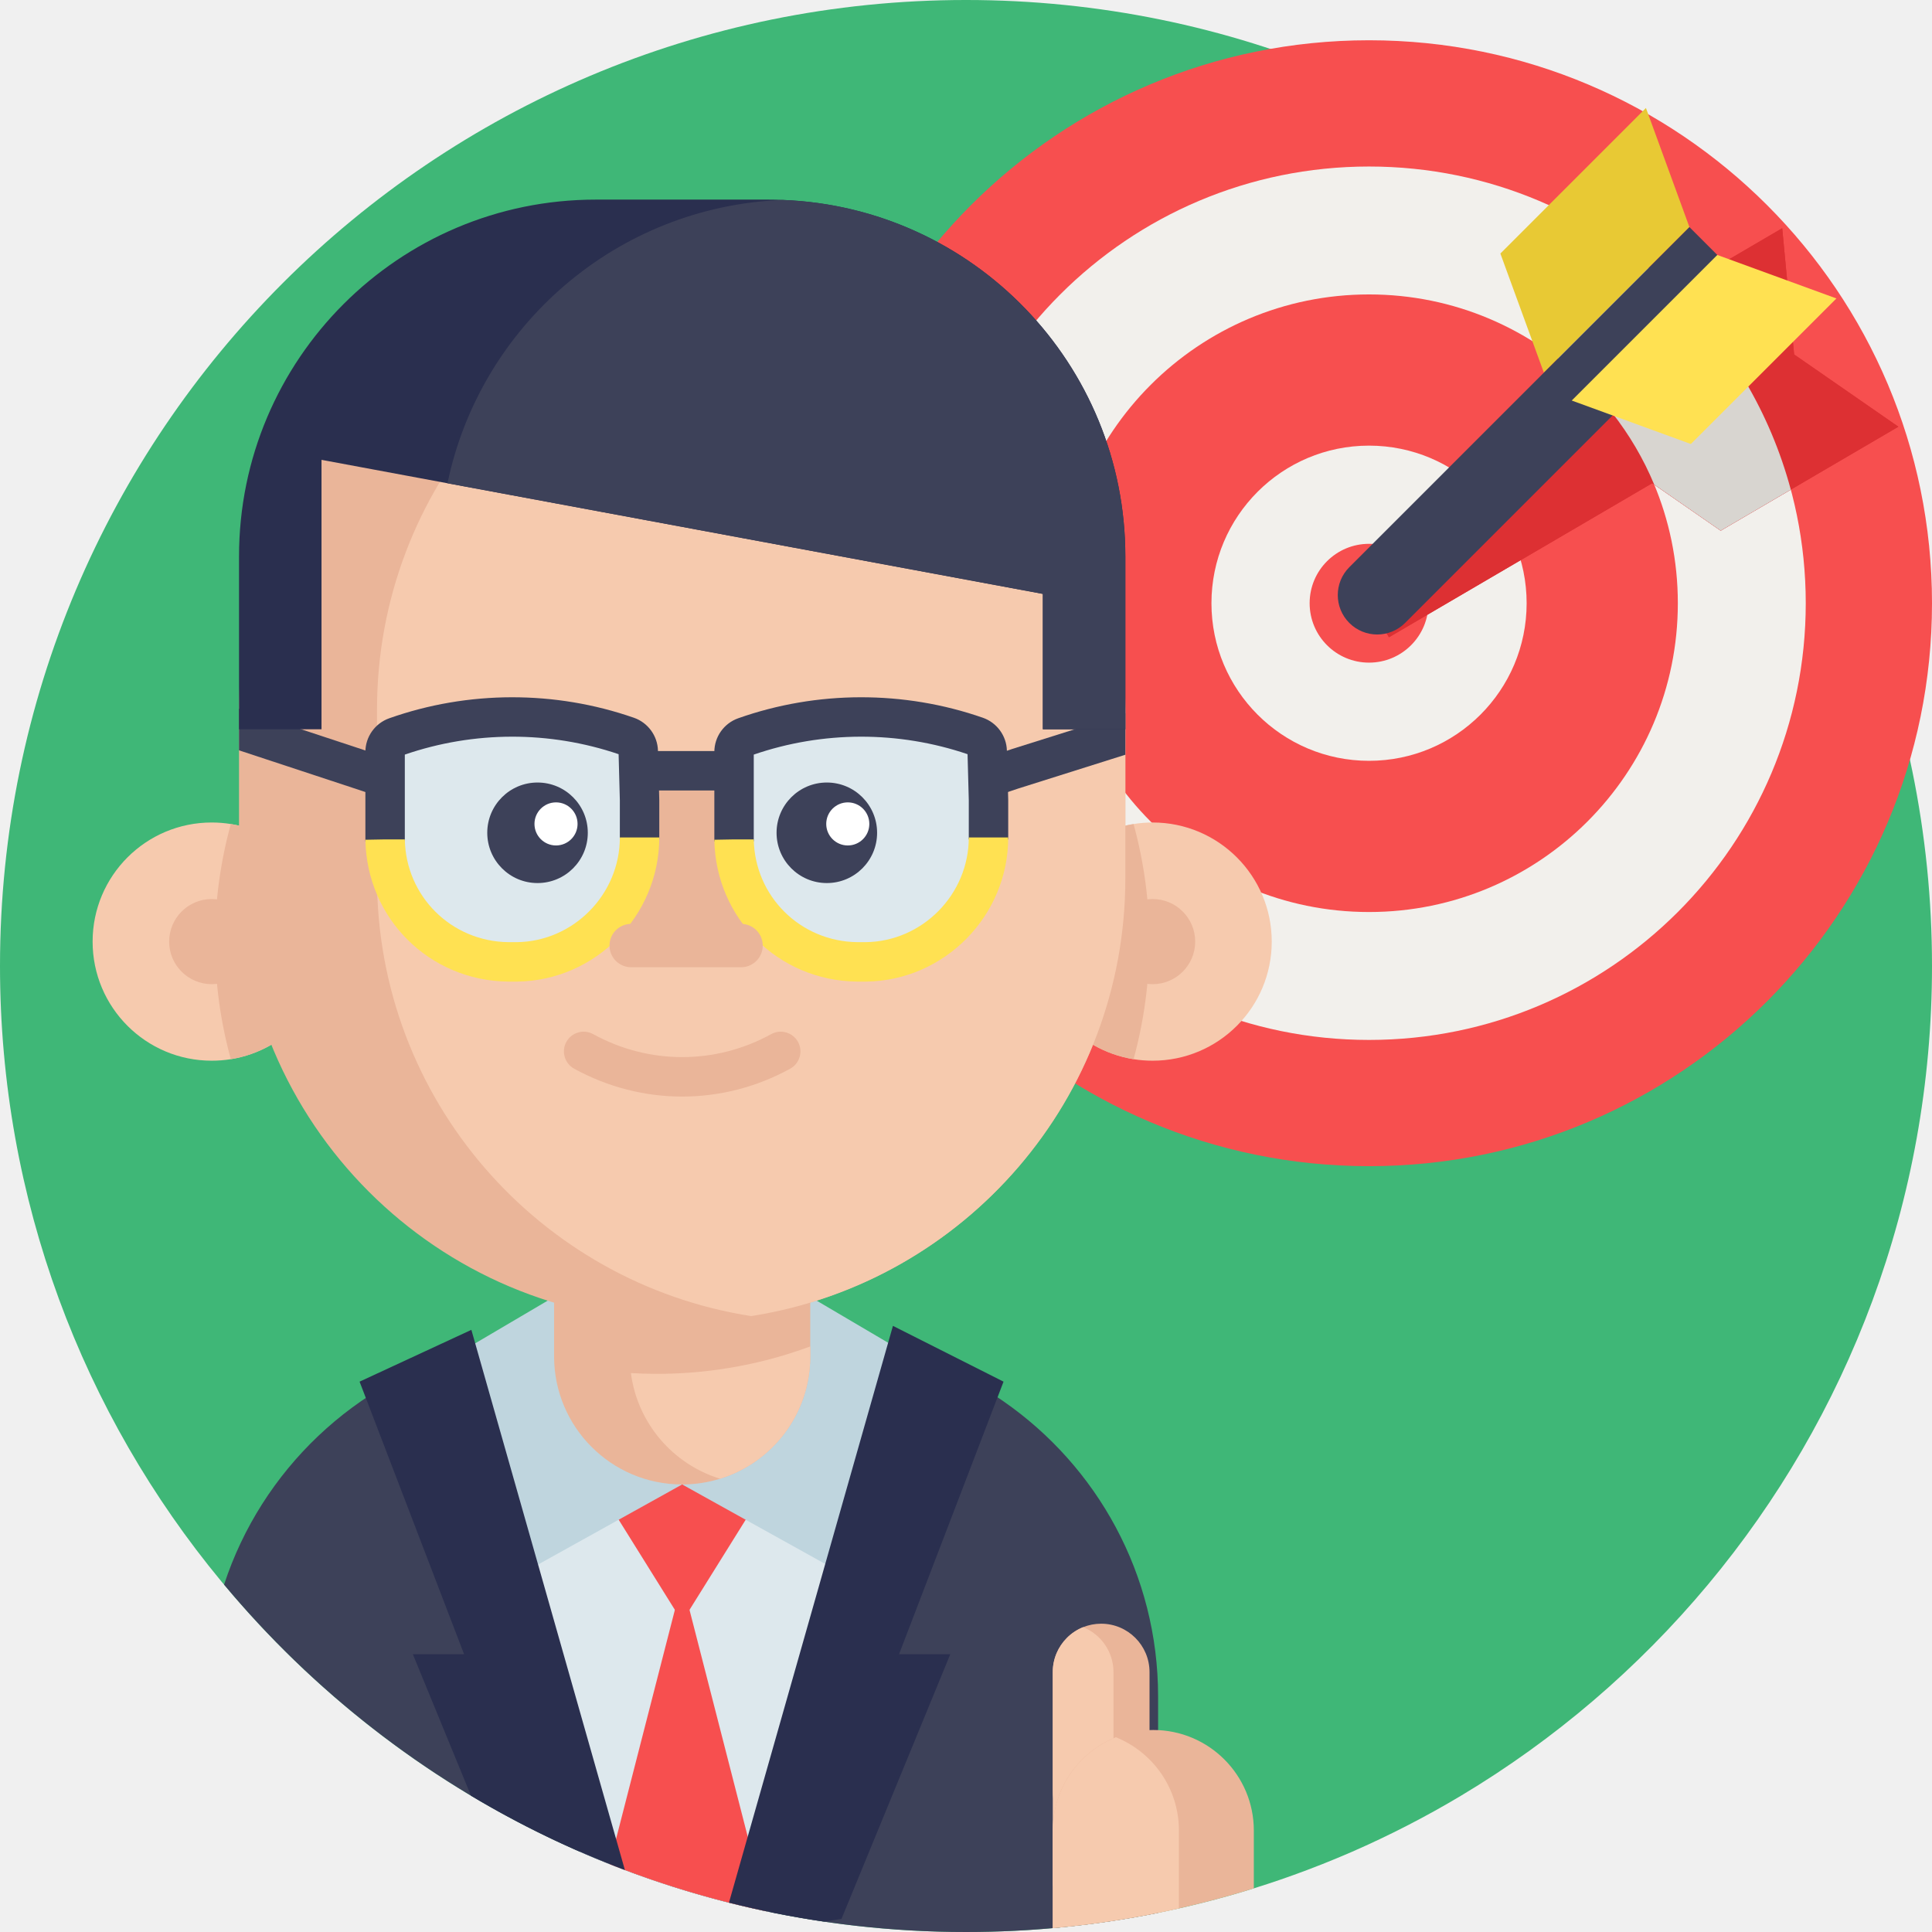
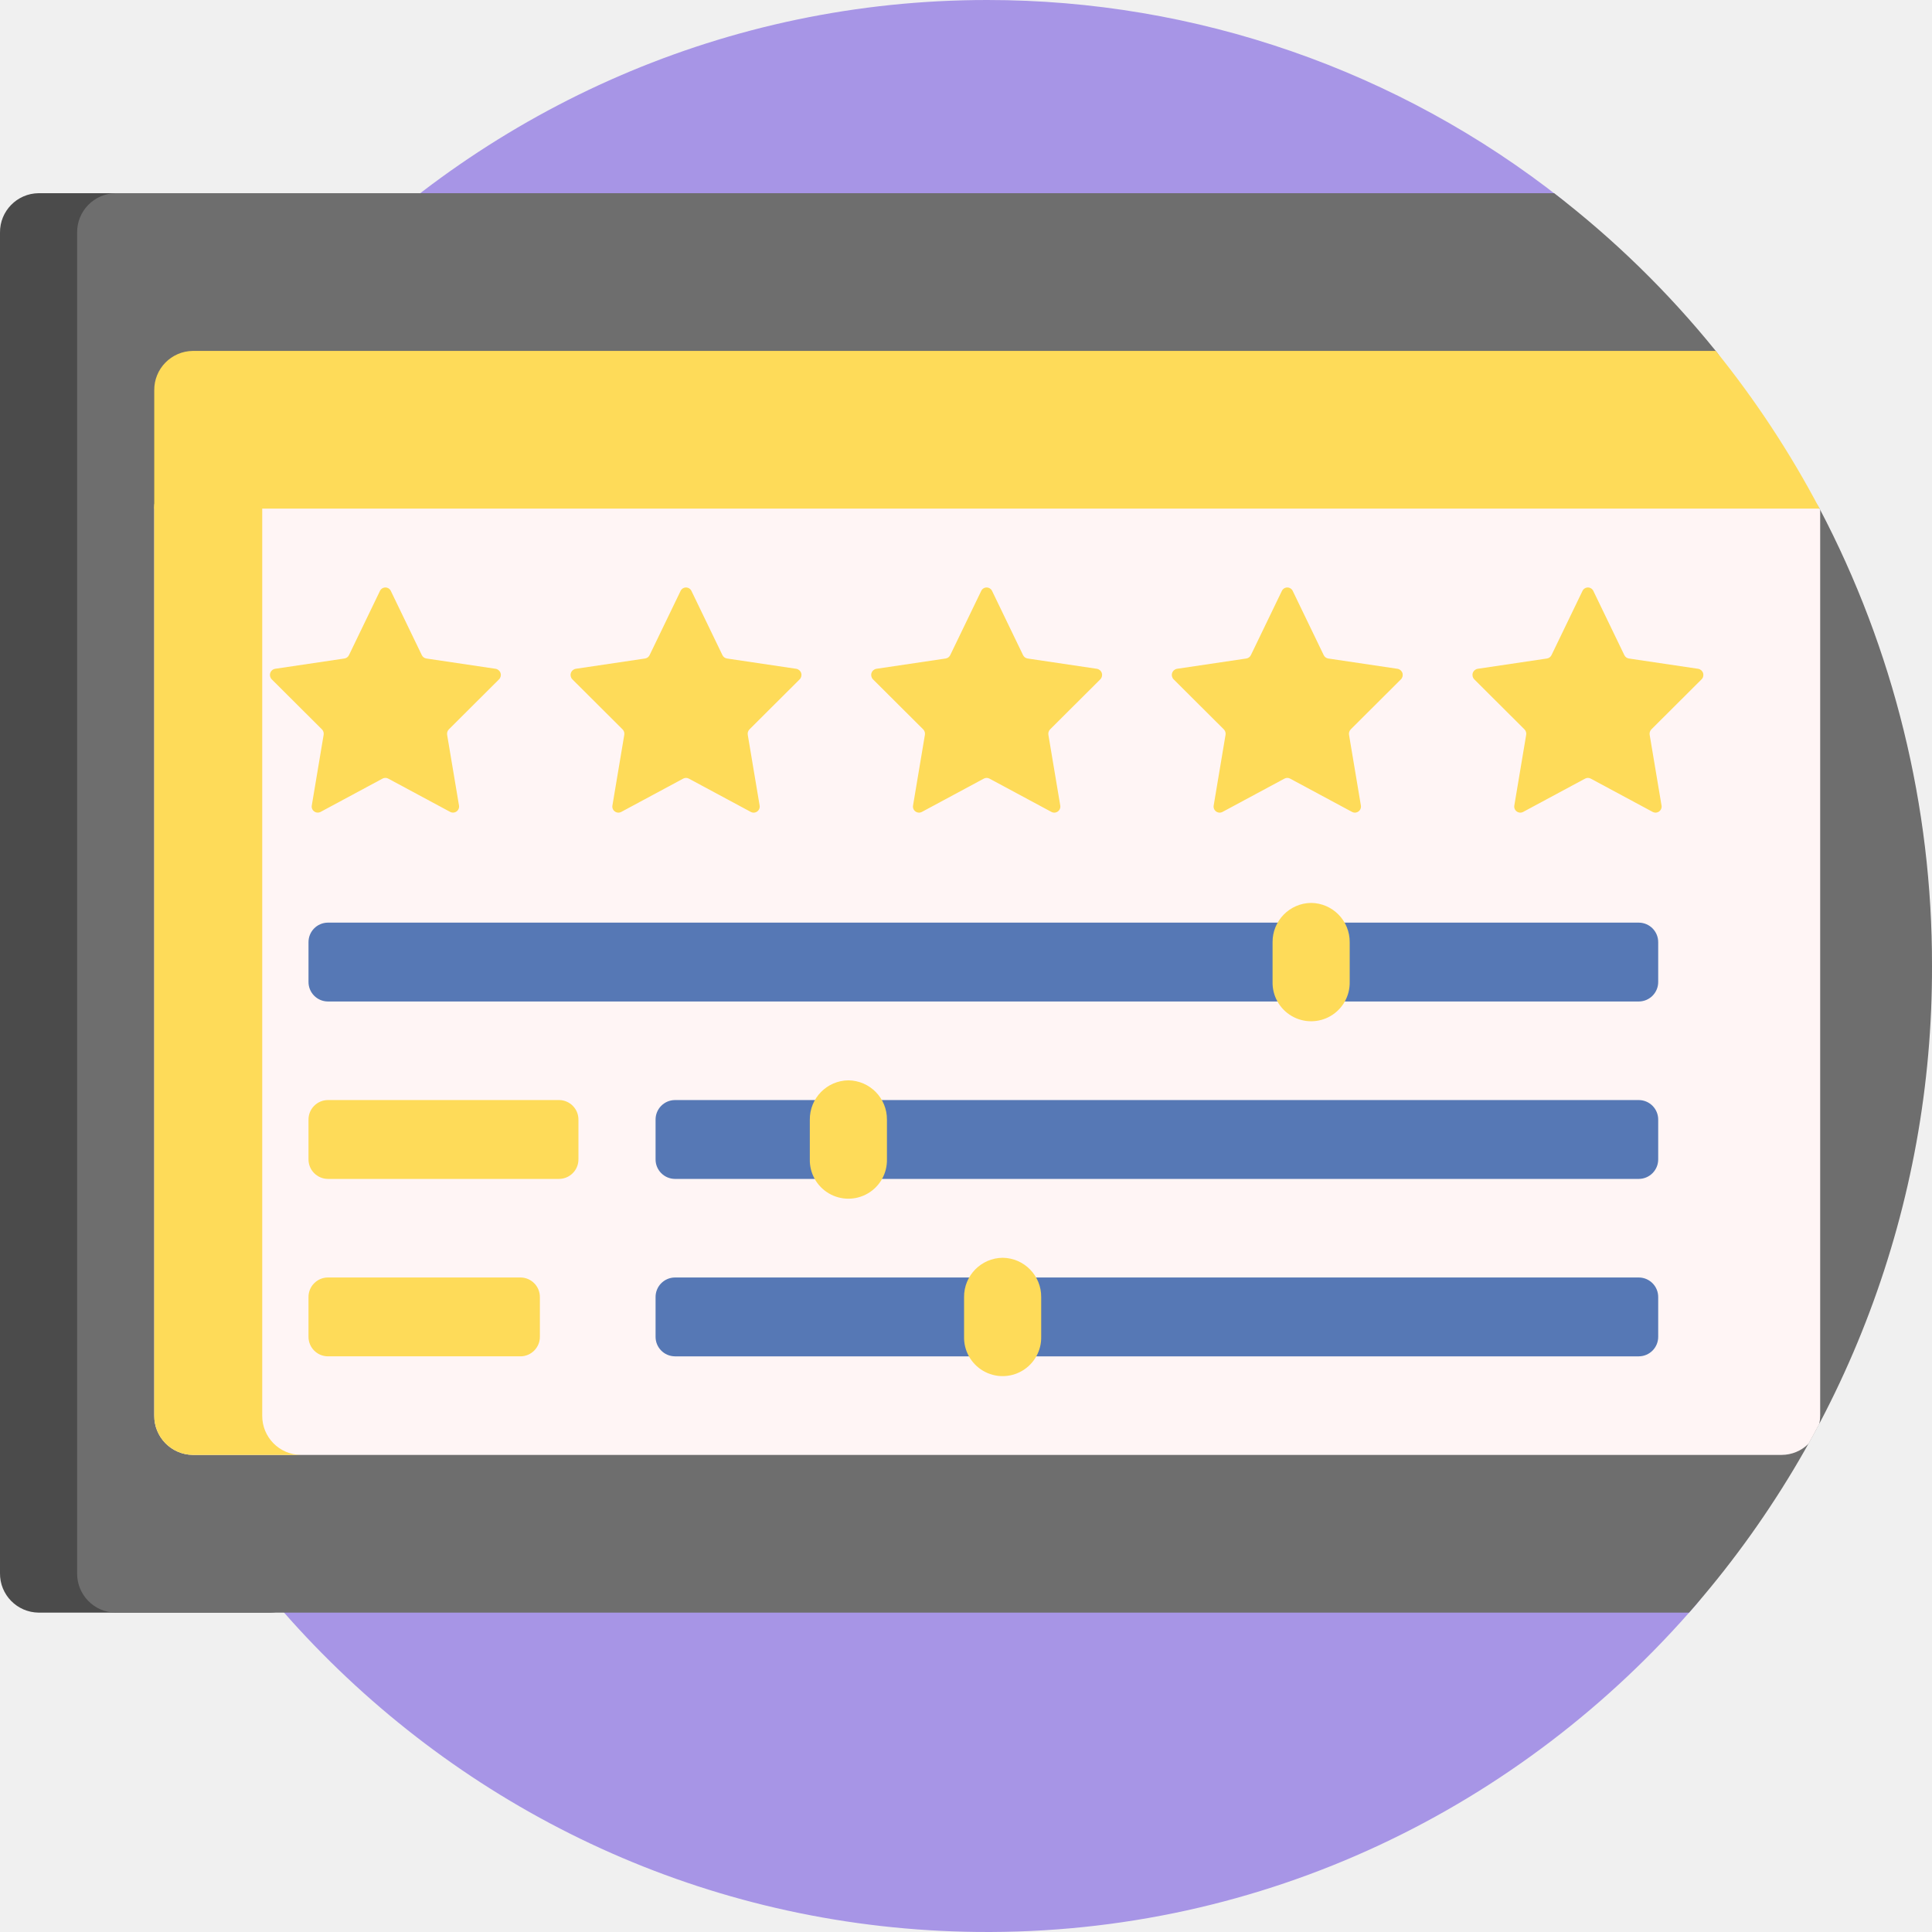
- <svg xmlns="http://www.w3.org/2000/svg" height="512pt" viewBox="0 0 512 512" width="512pt">
-   <path d="m512 256c0 62.371-22.309 119.535-59.383 163.945-18.461 22.109-40.582 41.074-65.43 55.934-9.277 5.547-18.945 10.52-28.945 14.891-2.57 1.117-5.172 2.191-7.793 3.238-1.348.531-2.695 1.055-4.055 1.566-4.641 1.754-9.352 3.375-14.117 4.859-4.43 1.391-8.922 2.652-13.457 3.793-2.121.543-4.254 1.043-6.395 1.523-1.215.273-2.445.543-3.668.797-.367.07-.73.156-1.109.23-4.617.961-9.297 1.773-14.023 2.473-4.824.711-9.715 1.289-14.637 1.727-7.574.68-15.246 1.023-22.988 1.023-17.43 0-34.449-1.746-50.906-5.066-117-23.594-205.094-126.977-205.094-250.934 0-141.387 114.613-256 256-256s256 114.613 256 256zm0 0" fill="#3fb777" />
-   <path d="m512 159.859c0 82.398-66.793 149.191-149.191 149.191-82.395 0-149.188-66.793-149.188-149.191 0-82.395 66.793-149.188 149.188-149.188 82.398 0 149.191 66.793 149.191 149.188zm0 0" fill="#f74f4f" />
-   <path d="m478.543 159.859c0 63.918-51.816 115.734-115.734 115.734-63.914 0-115.73-51.816-115.73-115.734 0-63.914 51.816-115.73 115.73-115.73 63.918 0 115.734 51.816 115.734 115.73zm0 0" fill="#f2f0ec" />
-   <path d="m444.645 159.859c0 45.199-36.637 81.836-81.836 81.836-45.195 0-81.832-36.637-81.832-81.836 0-45.195 36.637-81.832 81.832-81.832 45.199 0 81.836 36.637 81.836 81.832zm0 0" fill="#f74f4f" />
-   <path d="m404.574 159.859c0 23.066-18.699 41.766-41.766 41.766-23.062 0-41.762-18.699-41.762-41.766 0-23.062 18.699-41.762 41.762-41.762 23.066 0 41.766 18.699 41.766 41.762zm0 0" fill="#f2f0ec" />
-   <path d="m378.555 159.859c0 8.695-7.047 15.746-15.746 15.746-8.695 0-15.742-7.051-15.742-15.746s7.047-15.742 15.742-15.742c8.699 0 15.746 7.047 15.746 15.742zm0 0" fill="#f74f4f" />
-   <path d="m306.906 449.578v57.355c-16.457 3.32-33.477 5.066-50.906 5.066-79.016 0-149.66-35.797-196.617-92.055 9.926-30.344 34.711-53.961 65.766-62.266 1.484-.398 2.977-.762 4.492-1.086 4.031-.879 8.172-1.484 12.383-1.828 2.57-.211 5.16-.316 7.785-.316h61.949c6.93 0 13.68.734 20.18 2.145.375.07.75.156 1.117.238 1.098.25 2.195.523 3.27.816.031.008.051.008.082.02 10.711 2.863 20.68 7.555 29.543 13.711 24.75 17.176 40.957 45.797 40.957 78.199zm0 0" fill="#3d4159" />
-   <path d="m236.637 356.594-.23 1.074-32.055 149.109c-.379-.074-.742-.16-1.109-.23-3.383-.703-6.738-1.473-10.062-2.32-9.414-2.371-18.617-5.266-27.574-8.652-1.359-.512-2.707-1.035-4.055-1.566-2.621-1.047-5.223-2.121-7.793-3.238l-28.609-133.09-.23-1.086zm0 0" fill="#dde8ed" />
-   <path d="m206.324 388.773-25.535 40.961-25.543-40.961" fill="#f74f4f" />
-   <path d="m203.242 506.547c-3.383-.703-6.738-1.473-10.062-2.32-9.414-2.371-18.617-5.266-27.574-8.652-1.359-.512-2.707-1.035-4.055-1.566l19.238-74.93zm0 0" fill="#f74f4f" />
-   <path d="m180.777 393.395-42.828 23.801-13.027-60.602 26.609-15.676" fill="#bfd5de" />
-   <path d="m180.777 393.395 42.832 23.801 13.027-60.602-26.609-15.676" fill="#bfd5de" />
-   <path d="m238.258 438.375h13.582l-28.836 70.156c-1.539.25-3.086.492-4.629.719-8.551-1.25-16.949-2.934-25.195-5.023l43.457-152.859 29.312 14.785zm0 0" fill="#2a2f4f" />
-   <path d="m165.605 495.574c-14.254-5.371-27.887-11.984-40.793-19.695l-15.41-37.504h13.582l-27.691-72.223 29.625-13.73zm0 0" fill="#2a2f4f" />
-   <path d="m214.727 317.801v41.656c0 15.25-10.055 28.141-23.902 32.422-3.172.984-6.551 1.516-10.047 1.516-18.742 0-33.938-15.191-33.938-33.938v-41.656zm0 0" fill="#eab599" />
-   <path d="m214.727 356.82v2.637c0 15.25-10.055 28.141-23.902 32.422-12.496-3.84-21.895-14.707-23.629-28 2.266.137 4.547.207 6.836.207 6.422 0 12.719-.508 18.852-1.516 7.555-1.215 14.855-3.16 21.844-5.75zm0 0" fill="#f6caae" />
-   <path d="m87.676 249.535c0 15.711-11.48 28.742-26.508 31.16-1.645.266-3.332.402-5.059.402-17.438 0-31.566-14.125-31.566-31.562s14.129-31.566 31.566-31.566c1.727 0 3.414.141 5.059.406 15.027 2.418 26.508 15.445 26.508 31.16zm0 0" fill="#f6caae" />
-   <path d="m87.676 249.535c0 15.711-11.48 28.742-26.508 31.16-2.73-9.93-4.191-20.379-4.191-31.16 0-10.785 1.457-21.234 4.191-31.16 15.027 2.418 26.508 15.445 26.508 31.16zm0 0" fill="#eab599" />
-   <path d="m67.391 249.535c0 6.23-5.051 11.281-11.281 11.281s-11.281-5.051-11.281-11.281c0-6.23 5.051-11.281 11.281-11.281s11.281 5.051 11.281 11.281zm0 0" fill="#eab599" />
-   <path d="m273.891 249.535c0 15.711 11.48 28.742 26.512 31.16 1.641.266 3.332.402 5.055.402 17.438 0 31.566-14.125 31.566-31.562s-14.129-31.566-31.566-31.566c-1.723 0-3.414.141-5.055.406-15.031 2.418-26.512 15.445-26.512 31.16zm0 0" fill="#f6caae" />
-   <path d="m273.891 249.535c0 15.711 11.48 28.742 26.512 31.16 2.73-9.93 4.188-20.379 4.188-31.16 0-10.785-1.457-21.234-4.188-31.16-15.031 2.418-26.512 15.445-26.512 31.16zm0 0" fill="#eab599" />
-   <path d="m298.223 188.039v44.723c0 58.441-42.691 106.926-98.594 115.922-.188.031-.387.062-.574.094-5.945.949-12.051 1.422-18.277 1.422-64.855 0-117.438-52.582-117.438-117.438v-44.93c.023-13.586 2.352-26.637 6.637-38.766 16.059-45.707 59.613-78.473 110.801-78.473h.012c6.215 0 12.328.48 18.285 1.422 56.172 8.777 99.148 57.383 99.148 116.023zm0 0" fill="#eab599" />
-   <path d="m316.738 249.535c0 6.23-5.051 11.281-11.281 11.281s-11.281-5.051-11.281-11.281c0-6.23 5.051-11.281 11.281-11.281s11.281 5.051 11.281 11.281zm0 0" fill="#eab599" />
-   <path d="m298.227 188.039v44.723c0 58.441-42.695 106.926-98.598 115.922-.188.031-.387.062-.574.094-56.172-8.777-99.141-57.387-99.141-116.016v-44.723c0-58.641 42.977-107.246 99.16-116.023 56.176 8.777 99.152 57.383 99.152 116.023zm0 0" fill="#f6caae" />
-   <path d="m149.637 207.953h78.176v42.582h-78.176zm0 0" fill="#eab599" />
-   <path d="m102.059 222.449v.012c.289 17.863 14.75 32.238 32.617 32.449.785.008 1.57.008 2.352-.004 18.012-.242 32.461-14.965 32.461-32.977v.523-10.449l-.344-12.969c-.047-1.766-1.195-3.309-2.863-3.891-19.879-6.926-41.527-6.879-61.379.129-1.699.598-2.844 2.195-2.844 3.996v23.703" fill="#dde8ed" />
-   <path d="m107.281 222.973h-10.449v-23.703c0-4 2.547-7.586 6.332-8.922 20.891-7.375 43.914-7.422 64.836-.133 3.703 1.289 6.262 4.777 6.363 8.684l.352 13.105v10.449h-10.449v-10.379l-.328-12.207c-18.309-6.223-38.371-6.184-56.656.109zm0 0" fill="#3d4159" />
-   <path d="m135.777 260.141c-.387 0-.777 0-1.164-.008-20.848-.246-37.441-16.758-37.777-37.59l5.223-.094h5.227c.242 15.062 12.301 27.059 27.453 27.234.742.012 1.48.008 2.219 0 15.059-.203 27.309-12.652 27.309-27.754h10.449c0 20.785-16.875 37.922-37.617 38.203-.441.004-.879.008-1.32.008zm0 0" fill="#ffe152" />
-   <path d="m194.531 222.449v.012c.289 17.863 14.754 32.238 32.617 32.449.785.008 1.57.008 2.352-.004 18.012-.242 32.465-14.965 32.465-32.977v.523-10.449l-.348-12.969c-.047-1.766-1.195-3.309-2.863-3.891-19.879-6.926-41.527-6.879-61.375.129-1.699.598-2.848 2.195-2.848 3.996v23.703" fill="#dde8ed" />
-   <path d="m199.758 222.973h-10.449v-23.703c0-4 2.543-7.586 6.328-8.922 20.891-7.375 43.914-7.422 64.836-.137 3.703 1.293 6.262 4.781 6.363 8.684l.352 13.109v10.449h-10.449v-10.379l-.328-12.207c-18.309-6.223-38.371-6.184-56.656.109v22.996zm0 0" fill="#3d4159" />
-   <path d="m228.25 260.141c-.387 0-.773 0-1.164-.008-20.848-.246-37.441-16.758-37.777-37.59l5.223-.094h5.227c.242 15.062 12.305 27.059 27.457 27.234.738.012 1.48.008 2.219 0 15.055-.203 27.305-12.652 27.305-27.754h10.449c0 20.785-16.871 37.922-37.613 38.203-.445.004-.883.008-1.324.008zm0 0" fill="#ffe152" />
-   <g fill="#3d4159">
-     <path d="m169.141 199.035h25.391v10.449h-25.391zm0 0" />
-     <path d="m298.223 189.043v10.973l-28.418 8.965-.086.031-6.258 2.078-3.301-9.914 7.98-2.656.086-.031zm0 0" />
-     <path d="m103.707 201.176-3.293 9.914-7.168-2.383-29.906-9.863v-11.012l31.484 10.387zm0 0" />
-     <path d="m155.773 220.695c0 7.359-5.965 13.324-13.324 13.324-7.355 0-13.32-5.965-13.32-13.324 0-7.355 5.965-13.32 13.32-13.32 7.359 0 13.324 5.965 13.324 13.32zm0 0" />
-     <path d="m232.441 220.695c0 7.359-5.965 13.324-13.32 13.324-7.359 0-13.324-5.965-13.324-13.324 0-7.355 5.965-13.32 13.324-13.32 7.355 0 13.32 5.965 13.32 13.32zm0 0" />
+ <svg xmlns="http://www.w3.org/2000/svg" width="350" height="350" viewBox="0 0 350 350">
+   <g id="rating" transform="translate(0 -5.5)">
+     <path id="Path_4593" data-name="Path 4593" d="M311.882,281.109a12.789,12.789,0,0,1-1.179,14.937c-31.727,36.871-78.387,59.981-130.315,59.445C86.1,354.516,10.8,276.53,11,180.12,11.2,83.646,87.754,5.5,182.158,5.5A168,168,0,0,1,286.3,41.628a6.072,6.072,0,0,1,1.988,6.656,291.012,291.012,0,0,0-14.15,90.55C274.141,192.7,288.275,242.174,311.882,281.109Z" transform="translate(-3.315)" fill="#a795e6" />
+     <path id="Path_4594" data-name="Path 4594" d="M48.9,311.642H6.986A7.066,7.066,0,0,1,0,304.5V61.643A7.066,7.066,0,0,1,6.986,54.5H48.9a7.066,7.066,0,0,1,6.986,7.143V304.5A7.066,7.066,0,0,1,48.9,311.642Z" transform="translate(0 -14)" fill="#4b4b4b" />
+     <path id="Path_4595" data-name="Path 4595" d="M356.028,194.5a176.558,176.558,0,0,1-44.01,117.143H26.986A7.066,7.066,0,0,1,20,304.5V61.643A7.066,7.066,0,0,1,26.986,54.5H287.575a173.888,173.888,0,0,1,29.273,28.571c3.7,4.574.316,9.343,3.551,14.29,3.015,4.611,12.68,9.377,15.264,14.283A177.31,177.31,0,0,1,356.028,194.5Z" transform="translate(-6.028 -14)" fill="#6e6e6e" />
+     <path id="Path_4596" data-name="Path 4596" d="M341.8,131.856V295.928a7.282,7.282,0,0,1-.167,1.538q-.947,1.795-1.935,3.564a6.882,6.882,0,0,1-4.884,2.04H46.986A7.066,7.066,0,0,1,40,295.927V131.642a7.066,7.066,0,0,1,6.986-7.143H322.879C330.072,133.4,336.416,121.608,341.8,131.856Z" transform="translate(-12.056 -34)" fill="#fff5f5" />
+     <path id="Path_4597" data-name="Path 4597" d="M66.547,303.071H46.986A7.066,7.066,0,0,1,40,295.928V131.643a7.066,7.066,0,0,1,6.986-7.143H66.547a7.066,7.066,0,0,0-6.986,7.143V295.928A7.066,7.066,0,0,0,66.547,303.071Z" transform="translate(-12.056 -34)" fill="#fedb59" />
+     <path id="Path_4598" data-name="Path 4598" d="M341.686,123.071H40V101.643A7.066,7.066,0,0,1,46.986,94.5H322.879A175.616,175.616,0,0,1,341.686,123.071Z" transform="translate(-12.056 -25.429)" fill="#fedb59" />
+     <path id="Path_4599" data-name="Path 4599" d="M423.333,171.148a1.131,1.131,0,0,0-.609-1.917l-12.548-1.864a1.1,1.1,0,0,1-.828-.615l-5.611-11.625a1.089,1.089,0,0,0-1.971,0l-5.611,11.625a1.1,1.1,0,0,1-.828.615l-12.548,1.864a1.131,1.131,0,0,0-.609,1.917l9.08,9.049a1.14,1.14,0,0,1,.316,1l-2.143,12.777a1.1,1.1,0,0,0,1.595,1.185l11.223-6.033a1.077,1.077,0,0,1,1.023,0l11.223,6.033a1.1,1.1,0,0,0,1.595-1.185l-2.143-12.777a1.141,1.141,0,0,1,.316-1Z" transform="translate(-115.085 -42.572)" fill="#fedb59" />
+     <path id="Path_4600" data-name="Path 4600" d="M321.018,253.786H83.493A3.533,3.533,0,0,1,80,250.214v-7.143a3.533,3.533,0,0,1,3.493-3.571H321.018a3.533,3.533,0,0,1,3.493,3.571v7.143A3.533,3.533,0,0,1,321.018,253.786Zm3.493,28.571v-7.143a3.533,3.533,0,0,0-3.493-3.571H146.367a3.533,3.533,0,0,0-3.493,3.571v7.143a3.533,3.533,0,0,0,3.493,3.571H321.018A3.533,3.533,0,0,0,324.511,282.357Zm0,32.143v-7.143a3.533,3.533,0,0,0-3.493-3.571H146.367a3.533,3.533,0,0,0-3.493,3.571V314.5a3.533,3.533,0,0,0,3.493,3.571H321.018A3.533,3.533,0,0,0,324.511,314.5Z" transform="translate(-24.112 -66.857)" fill="#5678b5" />
+     <path id="Path_4601" data-name="Path 4601" d="M214.393,156.862l-9.08,9.049a1.138,1.138,0,0,0-.316,1l2.143,12.777a1.1,1.1,0,0,1-1.595,1.185l-11.223-6.033a1.077,1.077,0,0,0-1.023,0l-11.223,6.033a1.1,1.1,0,0,1-1.595-1.185l2.143-12.777a1.139,1.139,0,0,0-.316-1l-9.08-9.049a1.131,1.131,0,0,1,.609-1.917l12.548-1.864a1.1,1.1,0,0,0,.828-.615l5.611-11.625a1.089,1.089,0,0,1,1.971,0l5.611,11.625a1.1,1.1,0,0,0,.828.615l12.548,1.864A1.131,1.131,0,0,1,214.393,156.862Zm-55.072-1.917-12.548-1.864a1.1,1.1,0,0,1-.828-.615l-5.611-11.625a1.089,1.089,0,0,0-1.971,0l-5.611,11.625a1.1,1.1,0,0,1-.828.615l-12.548,1.864a1.131,1.131,0,0,0-.609,1.917l9.08,9.049a1.14,1.14,0,0,1,.316,1l-2.143,12.777a1.1,1.1,0,0,0,1.595,1.185l11.223-6.033a1.077,1.077,0,0,1,1.023,0l11.223,6.033a1.1,1.1,0,0,0,1.595-1.185l-2.143-12.777a1.139,1.139,0,0,1,.316-1l9.08-9.049A1.131,1.131,0,0,0,159.322,154.945ZM73.7,166.906l-2.143,12.777a1.1,1.1,0,0,0,1.595,1.185l11.223-6.033a1.077,1.077,0,0,1,1.023,0l11.223,6.033a1.1,1.1,0,0,0,1.595-1.185l-2.143-12.777a1.139,1.139,0,0,1,.316-.995l9.08-9.049a1.131,1.131,0,0,0-.609-1.917L92.312,153.08a1.1,1.1,0,0,1-.828-.615L85.873,140.84a1.089,1.089,0,0,0-1.971,0l-5.611,11.625a1.1,1.1,0,0,1-.828.615l-12.548,1.864a1.131,1.131,0,0,0-.609,1.917l9.08,9.049A1.142,1.142,0,0,1,73.7,166.906Zm195.155-10.044a1.131,1.131,0,0,0-.609-1.917L255.7,153.081a1.1,1.1,0,0,1-.828-.615l-5.611-11.625a1.089,1.089,0,0,0-1.971,0l-5.611,11.625a1.1,1.1,0,0,1-.828.615L228.3,154.945a1.131,1.131,0,0,0-.609,1.917l9.08,9.049a1.14,1.14,0,0,1,.316,1l-2.143,12.777a1.1,1.1,0,0,0,1.595,1.185l11.223-6.033a1.077,1.077,0,0,1,1.023,0l11.223,6.033a1.1,1.1,0,0,0,1.595-1.185l-2.143-12.777a1.141,1.141,0,0,1,.316-1ZM116.367,233.071H74.451a3.533,3.533,0,0,0-3.493,3.571v7.143a3.533,3.533,0,0,0,3.493,3.571h41.916a3.533,3.533,0,0,0,3.493-3.571v-7.143A3.533,3.533,0,0,0,116.367,233.071Zm-6.986,32.143H74.451a3.533,3.533,0,0,0-3.493,3.571v7.143a3.533,3.533,0,0,0,3.493,3.571h34.93a3.533,3.533,0,0,0,3.493-3.571v-7.143A3.533,3.533,0,0,0,109.381,265.214Zm87.325-3.571a7.066,7.066,0,0,0-6.986,7.143v7.143a6.988,6.988,0,1,0,13.972,0v-7.143A7.066,7.066,0,0,0,196.707,261.643ZM168.762,229.5a7.066,7.066,0,0,0-6.986,7.143v7.143a6.988,6.988,0,1,0,13.972,0v-7.143A7.066,7.066,0,0,0,168.762,229.5Zm83.832-32.143a7.066,7.066,0,0,0-6.986,7.143v7.143a6.988,6.988,0,1,0,13.972,0V204.5A7.066,7.066,0,0,0,252.595,197.357ZM77.944,118.786a7.145,7.145,0,1,0-6.986-7.143A7.066,7.066,0,0,0,77.944,118.786Zm20.958,0a7.145,7.145,0,1,0-6.986-7.143A7.066,7.066,0,0,0,98.9,118.786ZM56.986,104.5a7.145,7.145,0,1,0,6.986,7.143A7.066,7.066,0,0,0,56.986,104.5Z" transform="translate(-15.07 -28.286)" fill="#fedb59" />
  </g>
-   <path d="m153.059 218.348c0 3.152-2.559 5.707-5.711 5.707s-5.707-2.555-5.707-5.707 2.555-5.711 5.707-5.711 5.711 2.559 5.711 5.711zm0 0" fill="#fff" />
-   <path d="m230.379 218.348c0 3.152-2.555 5.707-5.707 5.707s-5.711-2.555-5.711-5.707 2.559-5.711 5.711-5.711 5.707 2.559 5.707 5.711zm0 0" fill="#fff" />
-   <path d="m196.387 256.332h-29.117c-3.176 0-5.746-2.574-5.746-5.746 0-3.176 2.57-5.75 5.746-5.75h29.117c3.176 0 5.746 2.574 5.746 5.75 0 3.172-2.57 5.746-5.746 5.746zm0 0" fill="#eab599" />
-   <path d="m180.785 290.602c-9.836 0-19.668-2.465-28.633-7.391-2.527-1.391-3.449-4.566-2.062-7.098 1.391-2.527 4.57-3.449 7.098-2.062 14.777 8.125 32.418 8.125 47.195 0 2.527-1.387 5.703-.465 7.094 2.062 1.391 2.531.469 5.707-2.059 7.098-8.965 4.926-18.801 7.391-28.633 7.391zm0 0" fill="#eab599" />
-   <path d="m298.227 147.453v45.812h-21.859v-35.875l-157.781-29.32-33.383-6.207v71.402h-21.859v-45.812c0-52.223 42.328-94.555 94.543-94.555h45.797c1.242 0 2.488.023 3.73.086 50.48 1.941 90.812 43.488 90.812 94.469zm0 0" fill="#2a2f4f" />
-   <path d="m298.227 147.453v45.812h-21.859v-35.875l-157.781-29.32c8.695-41.754 44.922-73.395 88.828-75.086 50.48 1.941 90.812 43.488 90.812 94.469zm0 0" fill="#3d4159" />
-   <path d="m503.086 113.082-27.621-19.141-3.16-33.457-47.082 27.551 2.074 21.984-69.766 40.824 10.555 18.035 69.766-40.824 18.148 12.578zm0 0" fill="#dd3033" />
-   <path d="m503.086 113.082-27.621-19.141-3.16-33.457-47.082 27.551 2.074 21.984-69.766 40.824 10.555 18.035 69.766-40.824 18.148 12.578zm0 0" fill="#dd3033" />
-   <path d="m474.578 129.766-18.578 10.867-17.617-12.215c-2.852-6.863-6.625-13.25-11.148-19.016v-.012l-2.016-21.355 18.555-10.859c14.555 14.242 25.371 32.32 30.805 52.59zm0 0" fill="#d8d5d0" />
-   <path d="m397.613 67.188 38.578-38.574 11.523 31.566-38.574 38.574zm0 0" fill="#e8c934" />
-   <path d="m462.492 74.957-90.129 90.129c-4.082 4.082-10.699 4.082-14.777 0-4.082-4.078-4.082-10.695 0-14.777l90.129-90.129zm0 0" fill="#3d4159" />
-   <path d="m448.098 117.668 38.574-38.574-31.566-11.527-38.578 38.578zm0 0" fill="#ffe152" />
-   <path d="m278.992 443.121v31.543c0 5.391 3.328 10.004 8.047 11.895 1.477.602 3.086.926 4.777.926 7.078 0 12.82-5.742 12.82-12.82v-31.543c0-7.082-5.742-12.824-12.82-12.824-1.691 0-3.301.328-4.777.922-1.621.648-3.078 1.617-4.289 2.836-2.32 2.32-3.758 5.527-3.758 9.066zm0 0" fill="#eab599" />
-   <path d="m278.992 443.121v55.816c0 5.391 3.328-14.27 8.047-12.379 4.715-1.891 8.043-6.504 8.043-11.895v-31.543c0-5.391-3.328-10.008-8.043-11.902-1.621.648-3.078 1.617-4.289 2.832-2.32 2.324-3.758 5.531-3.758 9.07zm0 0" fill="#f6caae" />
-   <path d="m332.277 485.113v15.32c-4.43 1.391-8.922 2.652-13.457 3.793-2.121.543-4.254 1.043-6.395 1.523-1.215.273-2.445.543-3.668.797-.367.07-.73.156-1.109.23-4.617.961-9.297 1.773-14.023 2.473-4.824.711-9.715 1.289-14.637 1.727v-25.863c0-7.355 2.988-14.012 7.805-18.84 2.52-2.527 5.547-4.543 8.914-5.891 3.07-1.234 6.414-1.914 9.926-1.914 14.711 0 26.645 11.934 26.645 26.645zm0 0" fill="#eab599" />
-   <path d="m312.426 485.113v20.637c-1.215.273-2.445.543-3.668.797-.367.07-.73.156-1.109.23-4.617.961-9.297 1.773-14.023 2.473-4.824.711-9.715 1.289-14.637 1.727v-25.863c0-7.355 2.988-14.012 7.805-18.84 2.52-2.527 5.547-4.543 8.914-5.891 9.801 3.938 16.719 13.531 16.719 24.73zm0 0" fill="#f6caae" />
</svg>
